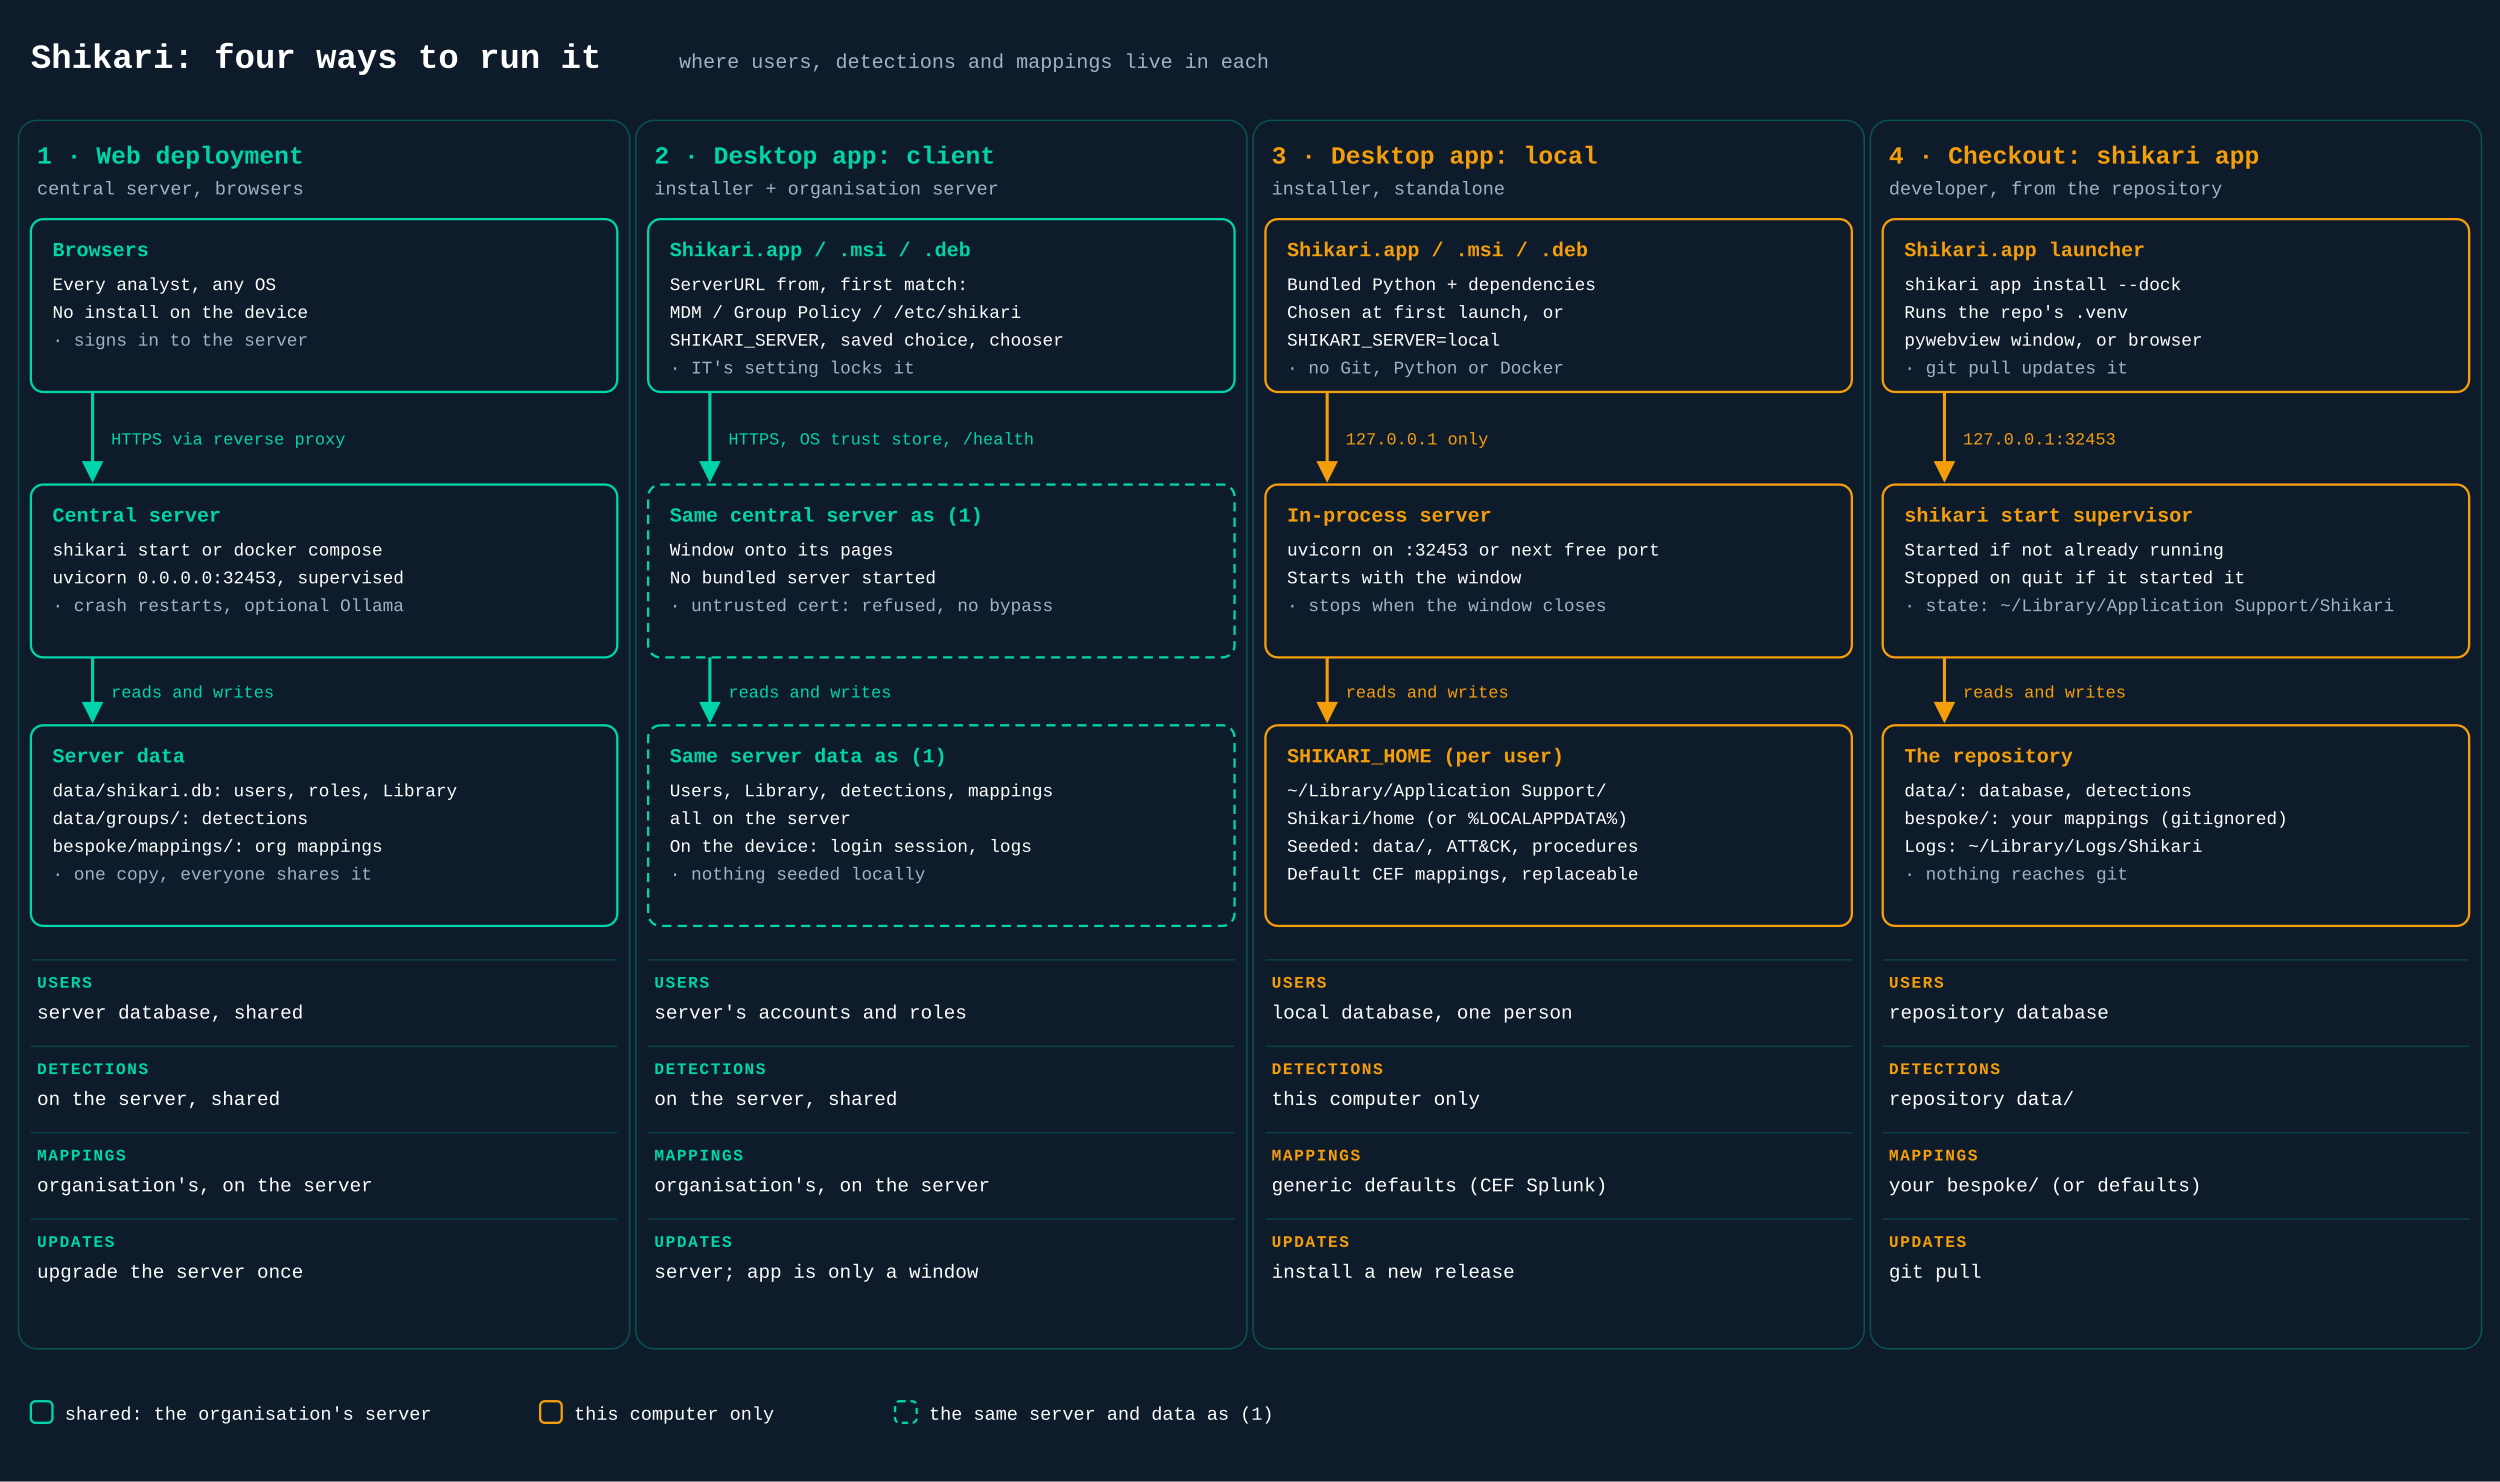
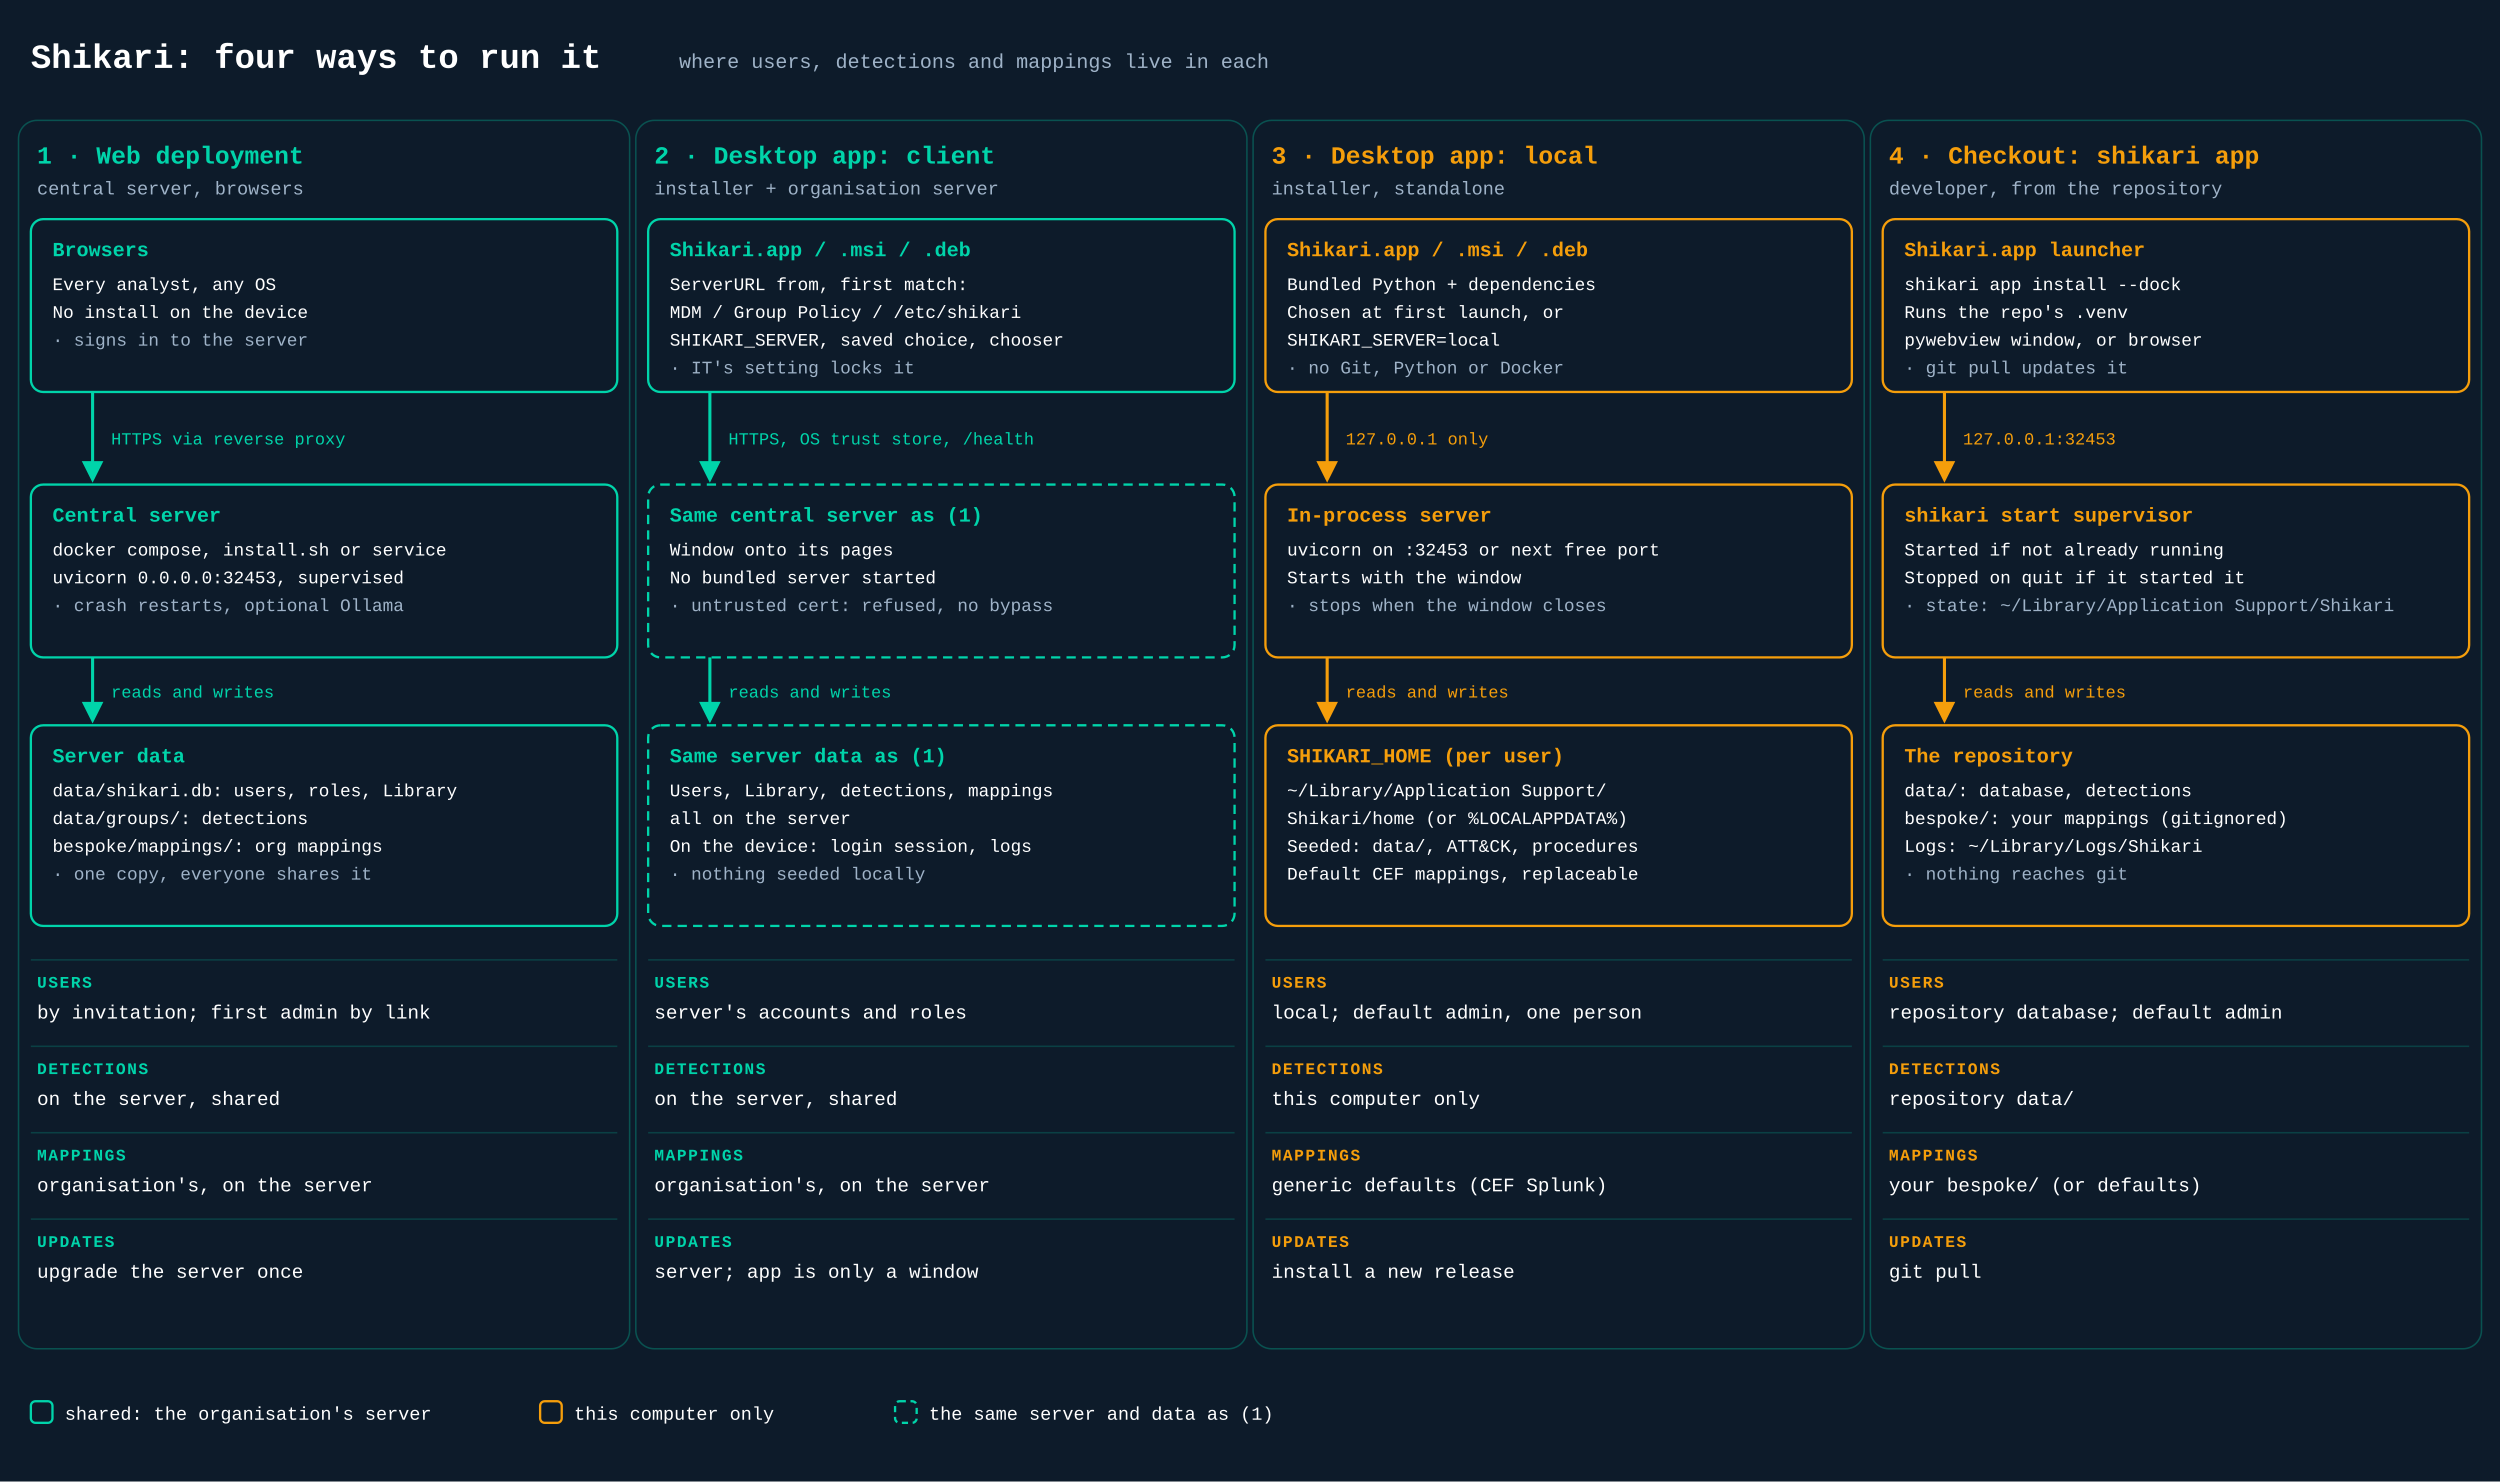
<svg xmlns="http://www.w3.org/2000/svg" viewBox="0 0 1620 960" font-family="'JetBrains Mono', 'Courier New', monospace">
  <defs>
    <marker id="t" viewBox="0 0 10 10" refX="8" refY="5" markerWidth="7" markerHeight="7" orient="auto">
      <path d="M0,0 L10,5 L0,10 z" fill="#00D4AA" />
    </marker>
    <marker id="a" viewBox="0 0 10 10" refX="8" refY="5" markerWidth="7" markerHeight="7" orient="auto">
      <path d="M0,0 L10,5 L0,10 z" fill="#F59E0B" />
    </marker>
  </defs>
  <rect width="1620" height="960" fill="#0D1B2A" />
  <text x="20" y="44" font-size="22" fill="#FFFFFF" font-weight="bold">Shikari: four ways to run it</text>
  <text x="440" y="44" font-size="13" fill="#9FB3C8">where users, detections and mappings live in each</text>
  <rect x="12" y="78" width="396" height="796" rx="12" fill="none" stroke="rgba(0, 212, 170, 0.3)" stroke-width="1" />
  <text x="24" y="106" font-size="16" fill="#00D4AA" font-weight="bold" text-anchor="start">1 · Web deployment</text>
  <text x="24" y="126" font-size="12" fill="#9FB3C8" font-weight="normal" text-anchor="start">central server, browsers</text>
  <rect x="20" y="142" width="380" height="112" rx="8" fill="#0D1B2A" stroke="#00D4AA" stroke-width="1.5" />
  <text x="34" y="166" font-size="13" fill="#00D4AA" font-weight="bold" text-anchor="start">Browsers</text>
  <text x="34" y="188" font-size="11.5" fill="#FFFFFF" font-weight="normal" text-anchor="start">Every analyst, any OS</text>
  <text x="34" y="206" font-size="11.5" fill="#FFFFFF" font-weight="normal" text-anchor="start">No install on the device</text>
  <text x="34" y="224" font-size="11.5" fill="#9FB3C8" font-weight="normal" text-anchor="start">· signs in to the server</text>
  <line x1="60" y1="254" x2="60" y2="310" stroke="#00D4AA" stroke-width="2" marker-end="url(#t)" />
  <text x="72" y="288.0" font-size="11" fill="#00D4AA" font-weight="normal" text-anchor="start">HTTPS via reverse proxy</text>
  <rect x="20" y="314" width="380" height="112" rx="8" fill="#0D1B2A" stroke="#00D4AA" stroke-width="1.5" />
  <text x="34" y="338" font-size="13" fill="#00D4AA" font-weight="bold" text-anchor="start">Central server</text>
-   <text x="34" y="360" font-size="11.5" fill="#FFFFFF" font-weight="normal" text-anchor="start">shikari start or docker compose</text>
+   <text x="34" y="360" font-size="11.5" fill="#FFFFFF" font-weight="normal" text-anchor="start">docker compose, install.sh or service</text>
  <text x="34" y="378" font-size="11.5" fill="#FFFFFF" font-weight="normal" text-anchor="start">uvicorn 0.0.0.0:32453, supervised</text>
  <text x="34" y="396" font-size="11.5" fill="#9FB3C8" font-weight="normal" text-anchor="start">· crash restarts, optional Ollama</text>
  <line x1="60" y1="426" x2="60" y2="466" stroke="#00D4AA" stroke-width="2" marker-end="url(#t)" />
  <text x="72" y="452.0" font-size="11" fill="#00D4AA" font-weight="normal" text-anchor="start">reads and writes</text>
  <rect x="20" y="470" width="380" height="130" rx="8" fill="#0D1B2A" stroke="#00D4AA" stroke-width="1.5" />
  <text x="34" y="494" font-size="13" fill="#00D4AA" font-weight="bold" text-anchor="start">Server data</text>
  <text x="34" y="516" font-size="11.5" fill="#FFFFFF" font-weight="normal" text-anchor="start">data/shikari.db: users, roles, Library</text>
  <text x="34" y="534" font-size="11.5" fill="#FFFFFF" font-weight="normal" text-anchor="start">data/groups/: detections</text>
  <text x="34" y="552" font-size="11.5" fill="#FFFFFF" font-weight="normal" text-anchor="start">bespoke/mappings/: org mappings</text>
  <text x="34" y="570" font-size="11.5" fill="#9FB3C8" font-weight="normal" text-anchor="start">· one copy, everyone shares it</text>
  <line x1="20" y1="622" x2="400" y2="622" stroke="rgba(0, 212, 170, 0.2)" />
  <text x="24" y="640" font-size="10.5" fill="#00D4AA" font-weight="bold" text-anchor="start" letter-spacing="1">USERS</text>
-   <text x="24" y="660" font-size="12.5" fill="#FFFFFF" font-weight="normal" text-anchor="start">server database, shared</text>
+   <text x="24" y="660" font-size="12.5" fill="#FFFFFF" font-weight="normal" text-anchor="start">by invitation; first admin by link</text>
  <line x1="20" y1="678" x2="400" y2="678" stroke="rgba(0, 212, 170, 0.2)" />
  <text x="24" y="696" font-size="10.5" fill="#00D4AA" font-weight="bold" text-anchor="start" letter-spacing="1">DETECTIONS</text>
  <text x="24" y="716" font-size="12.5" fill="#FFFFFF" font-weight="normal" text-anchor="start">on the server, shared</text>
  <line x1="20" y1="734" x2="400" y2="734" stroke="rgba(0, 212, 170, 0.2)" />
  <text x="24" y="752" font-size="10.5" fill="#00D4AA" font-weight="bold" text-anchor="start" letter-spacing="1">MAPPINGS</text>
  <text x="24" y="772" font-size="12.5" fill="#FFFFFF" font-weight="normal" text-anchor="start">organisation's, on the server</text>
  <line x1="20" y1="790" x2="400" y2="790" stroke="rgba(0, 212, 170, 0.2)" />
  <text x="24" y="808" font-size="10.5" fill="#00D4AA" font-weight="bold" text-anchor="start" letter-spacing="1">UPDATES</text>
  <text x="24" y="828" font-size="12.5" fill="#FFFFFF" font-weight="normal" text-anchor="start">upgrade the server once</text>
  <rect x="412" y="78" width="396" height="796" rx="12" fill="none" stroke="rgba(0, 212, 170, 0.3)" stroke-width="1" />
  <text x="424" y="106" font-size="16" fill="#00D4AA" font-weight="bold" text-anchor="start">2 · Desktop app: client</text>
  <text x="424" y="126" font-size="12" fill="#9FB3C8" font-weight="normal" text-anchor="start">installer + organisation server</text>
  <rect x="420" y="142" width="380" height="112" rx="8" fill="#0D1B2A" stroke="#00D4AA" stroke-width="1.5" />
  <text x="434" y="166" font-size="13" fill="#00D4AA" font-weight="bold" text-anchor="start">Shikari.app / .msi / .deb</text>
  <text x="434" y="188" font-size="11.5" fill="#FFFFFF" font-weight="normal" text-anchor="start">ServerURL from, first match:</text>
  <text x="434" y="206" font-size="11.5" fill="#FFFFFF" font-weight="normal" text-anchor="start">MDM / Group Policy / /etc/shikari</text>
  <text x="434" y="224" font-size="11.5" fill="#FFFFFF" font-weight="normal" text-anchor="start">SHIKARI_SERVER, saved choice, chooser</text>
  <text x="434" y="242" font-size="11.5" fill="#9FB3C8" font-weight="normal" text-anchor="start">· IT's setting locks it</text>
  <line x1="460" y1="254" x2="460" y2="310" stroke="#00D4AA" stroke-width="2" marker-end="url(#t)" />
  <text x="472" y="288.0" font-size="11" fill="#00D4AA" font-weight="normal" text-anchor="start">HTTPS, OS trust store, /health</text>
  <rect x="420" y="314" width="380" height="112" rx="8" fill="#0D1B2A" stroke="#00D4AA" stroke-width="1.5" stroke-dasharray="6 4" />
  <text x="434" y="338" font-size="13" fill="#00D4AA" font-weight="bold" text-anchor="start">Same central server as (1)</text>
  <text x="434" y="360" font-size="11.5" fill="#FFFFFF" font-weight="normal" text-anchor="start">Window onto its pages</text>
  <text x="434" y="378" font-size="11.5" fill="#FFFFFF" font-weight="normal" text-anchor="start">No bundled server started</text>
  <text x="434" y="396" font-size="11.5" fill="#9FB3C8" font-weight="normal" text-anchor="start">· untrusted cert: refused, no bypass</text>
  <line x1="460" y1="426" x2="460" y2="466" stroke="#00D4AA" stroke-width="2" marker-end="url(#t)" />
  <text x="472" y="452.0" font-size="11" fill="#00D4AA" font-weight="normal" text-anchor="start">reads and writes</text>
  <rect x="420" y="470" width="380" height="130" rx="8" fill="#0D1B2A" stroke="#00D4AA" stroke-width="1.5" stroke-dasharray="6 4" />
  <text x="434" y="494" font-size="13" fill="#00D4AA" font-weight="bold" text-anchor="start">Same server data as (1)</text>
  <text x="434" y="516" font-size="11.5" fill="#FFFFFF" font-weight="normal" text-anchor="start">Users, Library, detections, mappings</text>
  <text x="434" y="534" font-size="11.5" fill="#FFFFFF" font-weight="normal" text-anchor="start">all on the server</text>
  <text x="434" y="552" font-size="11.5" fill="#FFFFFF" font-weight="normal" text-anchor="start">On the device: login session, logs</text>
  <text x="434" y="570" font-size="11.5" fill="#9FB3C8" font-weight="normal" text-anchor="start">· nothing seeded locally</text>
  <line x1="420" y1="622" x2="800" y2="622" stroke="rgba(0, 212, 170, 0.2)" />
  <text x="424" y="640" font-size="10.5" fill="#00D4AA" font-weight="bold" text-anchor="start" letter-spacing="1">USERS</text>
  <text x="424" y="660" font-size="12.5" fill="#FFFFFF" font-weight="normal" text-anchor="start">server's accounts and roles</text>
  <line x1="420" y1="678" x2="800" y2="678" stroke="rgba(0, 212, 170, 0.2)" />
  <text x="424" y="696" font-size="10.5" fill="#00D4AA" font-weight="bold" text-anchor="start" letter-spacing="1">DETECTIONS</text>
  <text x="424" y="716" font-size="12.5" fill="#FFFFFF" font-weight="normal" text-anchor="start">on the server, shared</text>
  <line x1="420" y1="734" x2="800" y2="734" stroke="rgba(0, 212, 170, 0.2)" />
  <text x="424" y="752" font-size="10.5" fill="#00D4AA" font-weight="bold" text-anchor="start" letter-spacing="1">MAPPINGS</text>
  <text x="424" y="772" font-size="12.5" fill="#FFFFFF" font-weight="normal" text-anchor="start">organisation's, on the server</text>
  <line x1="420" y1="790" x2="800" y2="790" stroke="rgba(0, 212, 170, 0.2)" />
  <text x="424" y="808" font-size="10.5" fill="#00D4AA" font-weight="bold" text-anchor="start" letter-spacing="1">UPDATES</text>
  <text x="424" y="828" font-size="12.5" fill="#FFFFFF" font-weight="normal" text-anchor="start">server; app is only a window</text>
  <rect x="812" y="78" width="396" height="796" rx="12" fill="none" stroke="rgba(0, 212, 170, 0.3)" stroke-width="1" />
  <text x="824" y="106" font-size="16" fill="#F59E0B" font-weight="bold" text-anchor="start">3 · Desktop app: local</text>
  <text x="824" y="126" font-size="12" fill="#9FB3C8" font-weight="normal" text-anchor="start">installer, standalone</text>
  <rect x="820" y="142" width="380" height="112" rx="8" fill="#0D1B2A" stroke="#F59E0B" stroke-width="1.5" />
  <text x="834" y="166" font-size="13" fill="#F59E0B" font-weight="bold" text-anchor="start">Shikari.app / .msi / .deb</text>
  <text x="834" y="188" font-size="11.5" fill="#FFFFFF" font-weight="normal" text-anchor="start">Bundled Python + dependencies</text>
  <text x="834" y="206" font-size="11.5" fill="#FFFFFF" font-weight="normal" text-anchor="start">Chosen at first launch, or</text>
  <text x="834" y="224" font-size="11.5" fill="#FFFFFF" font-weight="normal" text-anchor="start">SHIKARI_SERVER=local</text>
  <text x="834" y="242" font-size="11.5" fill="#9FB3C8" font-weight="normal" text-anchor="start">· no Git, Python or Docker</text>
  <line x1="860" y1="254" x2="860" y2="310" stroke="#F59E0B" stroke-width="2" marker-end="url(#a)" />
  <text x="872" y="288.0" font-size="11" fill="#F59E0B" font-weight="normal" text-anchor="start">127.0.0.1 only</text>
  <rect x="820" y="314" width="380" height="112" rx="8" fill="#0D1B2A" stroke="#F59E0B" stroke-width="1.5" />
  <text x="834" y="338" font-size="13" fill="#F59E0B" font-weight="bold" text-anchor="start">In-process server</text>
  <text x="834" y="360" font-size="11.5" fill="#FFFFFF" font-weight="normal" text-anchor="start">uvicorn on :32453 or next free port</text>
  <text x="834" y="378" font-size="11.5" fill="#FFFFFF" font-weight="normal" text-anchor="start">Starts with the window</text>
  <text x="834" y="396" font-size="11.5" fill="#9FB3C8" font-weight="normal" text-anchor="start">· stops when the window closes</text>
  <line x1="860" y1="426" x2="860" y2="466" stroke="#F59E0B" stroke-width="2" marker-end="url(#a)" />
  <text x="872" y="452.0" font-size="11" fill="#F59E0B" font-weight="normal" text-anchor="start">reads and writes</text>
  <rect x="820" y="470" width="380" height="130" rx="8" fill="#0D1B2A" stroke="#F59E0B" stroke-width="1.5" />
  <text x="834" y="494" font-size="13" fill="#F59E0B" font-weight="bold" text-anchor="start">SHIKARI_HOME (per user)</text>
  <text x="834" y="516" font-size="11.5" fill="#FFFFFF" font-weight="normal" text-anchor="start">~/Library/Application Support/</text>
  <text x="834" y="534" font-size="11.5" fill="#FFFFFF" font-weight="normal" text-anchor="start">  Shikari/home (or %LOCALAPPDATA%)</text>
  <text x="834" y="552" font-size="11.5" fill="#FFFFFF" font-weight="normal" text-anchor="start">Seeded: data/, ATT&amp;CK, procedures</text>
  <text x="834" y="570" font-size="11.5" fill="#FFFFFF" font-weight="normal" text-anchor="start">Default CEF mappings, replaceable</text>
  <line x1="820" y1="622" x2="1200" y2="622" stroke="rgba(0, 212, 170, 0.2)" />
  <text x="824" y="640" font-size="10.5" fill="#F59E0B" font-weight="bold" text-anchor="start" letter-spacing="1">USERS</text>
-   <text x="824" y="660" font-size="12.5" fill="#FFFFFF" font-weight="normal" text-anchor="start">local database, one person</text>
+   <text x="824" y="660" font-size="12.5" fill="#FFFFFF" font-weight="normal" text-anchor="start">local; default admin, one person</text>
  <line x1="820" y1="678" x2="1200" y2="678" stroke="rgba(0, 212, 170, 0.2)" />
  <text x="824" y="696" font-size="10.5" fill="#F59E0B" font-weight="bold" text-anchor="start" letter-spacing="1">DETECTIONS</text>
  <text x="824" y="716" font-size="12.5" fill="#FFFFFF" font-weight="normal" text-anchor="start">this computer only</text>
  <line x1="820" y1="734" x2="1200" y2="734" stroke="rgba(0, 212, 170, 0.2)" />
  <text x="824" y="752" font-size="10.5" fill="#F59E0B" font-weight="bold" text-anchor="start" letter-spacing="1">MAPPINGS</text>
  <text x="824" y="772" font-size="12.5" fill="#FFFFFF" font-weight="normal" text-anchor="start">generic defaults (CEF Splunk)</text>
  <line x1="820" y1="790" x2="1200" y2="790" stroke="rgba(0, 212, 170, 0.2)" />
  <text x="824" y="808" font-size="10.5" fill="#F59E0B" font-weight="bold" text-anchor="start" letter-spacing="1">UPDATES</text>
  <text x="824" y="828" font-size="12.5" fill="#FFFFFF" font-weight="normal" text-anchor="start">install a new release</text>
  <rect x="1212" y="78" width="396" height="796" rx="12" fill="none" stroke="rgba(0, 212, 170, 0.3)" stroke-width="1" />
  <text x="1224" y="106" font-size="16" fill="#F59E0B" font-weight="bold" text-anchor="start">4 · Checkout: shikari app</text>
  <text x="1224" y="126" font-size="12" fill="#9FB3C8" font-weight="normal" text-anchor="start">developer, from the repository</text>
  <rect x="1220" y="142" width="380" height="112" rx="8" fill="#0D1B2A" stroke="#F59E0B" stroke-width="1.5" />
  <text x="1234" y="166" font-size="13" fill="#F59E0B" font-weight="bold" text-anchor="start">Shikari.app launcher</text>
  <text x="1234" y="188" font-size="11.5" fill="#FFFFFF" font-weight="normal" text-anchor="start">shikari app install --dock</text>
  <text x="1234" y="206" font-size="11.5" fill="#FFFFFF" font-weight="normal" text-anchor="start">Runs the repo's .venv</text>
  <text x="1234" y="224" font-size="11.5" fill="#FFFFFF" font-weight="normal" text-anchor="start">pywebview window, or browser</text>
  <text x="1234" y="242" font-size="11.5" fill="#9FB3C8" font-weight="normal" text-anchor="start">· git pull updates it</text>
  <line x1="1260" y1="254" x2="1260" y2="310" stroke="#F59E0B" stroke-width="2" marker-end="url(#a)" />
  <text x="1272" y="288.0" font-size="11" fill="#F59E0B" font-weight="normal" text-anchor="start">127.0.0.1:32453</text>
  <rect x="1220" y="314" width="380" height="112" rx="8" fill="#0D1B2A" stroke="#F59E0B" stroke-width="1.5" />
  <text x="1234" y="338" font-size="13" fill="#F59E0B" font-weight="bold" text-anchor="start">shikari start supervisor</text>
  <text x="1234" y="360" font-size="11.5" fill="#FFFFFF" font-weight="normal" text-anchor="start">Started if not already running</text>
  <text x="1234" y="378" font-size="11.5" fill="#FFFFFF" font-weight="normal" text-anchor="start">Stopped on quit if it started it</text>
  <text x="1234" y="396" font-size="11.5" fill="#9FB3C8" font-weight="normal" text-anchor="start">· state: ~/Library/Application Support/Shikari</text>
  <line x1="1260" y1="426" x2="1260" y2="466" stroke="#F59E0B" stroke-width="2" marker-end="url(#a)" />
  <text x="1272" y="452.0" font-size="11" fill="#F59E0B" font-weight="normal" text-anchor="start">reads and writes</text>
  <rect x="1220" y="470" width="380" height="130" rx="8" fill="#0D1B2A" stroke="#F59E0B" stroke-width="1.5" />
  <text x="1234" y="494" font-size="13" fill="#F59E0B" font-weight="bold" text-anchor="start">The repository</text>
  <text x="1234" y="516" font-size="11.5" fill="#FFFFFF" font-weight="normal" text-anchor="start">data/: database, detections</text>
  <text x="1234" y="534" font-size="11.5" fill="#FFFFFF" font-weight="normal" text-anchor="start">bespoke/: your mappings (gitignored)</text>
  <text x="1234" y="552" font-size="11.5" fill="#FFFFFF" font-weight="normal" text-anchor="start">Logs: ~/Library/Logs/Shikari</text>
  <text x="1234" y="570" font-size="11.5" fill="#9FB3C8" font-weight="normal" text-anchor="start">· nothing reaches git</text>
  <line x1="1220" y1="622" x2="1600" y2="622" stroke="rgba(0, 212, 170, 0.2)" />
  <text x="1224" y="640" font-size="10.5" fill="#F59E0B" font-weight="bold" text-anchor="start" letter-spacing="1">USERS</text>
-   <text x="1224" y="660" font-size="12.5" fill="#FFFFFF" font-weight="normal" text-anchor="start">repository database</text>
+   <text x="1224" y="660" font-size="12.5" fill="#FFFFFF" font-weight="normal" text-anchor="start">repository database; default admin</text>
  <line x1="1220" y1="678" x2="1600" y2="678" stroke="rgba(0, 212, 170, 0.2)" />
  <text x="1224" y="696" font-size="10.5" fill="#F59E0B" font-weight="bold" text-anchor="start" letter-spacing="1">DETECTIONS</text>
  <text x="1224" y="716" font-size="12.5" fill="#FFFFFF" font-weight="normal" text-anchor="start">repository data/</text>
  <line x1="1220" y1="734" x2="1600" y2="734" stroke="rgba(0, 212, 170, 0.2)" />
  <text x="1224" y="752" font-size="10.5" fill="#F59E0B" font-weight="bold" text-anchor="start" letter-spacing="1">MAPPINGS</text>
  <text x="1224" y="772" font-size="12.5" fill="#FFFFFF" font-weight="normal" text-anchor="start">your bespoke/ (or defaults)</text>
  <line x1="1220" y1="790" x2="1600" y2="790" stroke="rgba(0, 212, 170, 0.2)" />
  <text x="1224" y="808" font-size="10.5" fill="#F59E0B" font-weight="bold" text-anchor="start" letter-spacing="1">UPDATES</text>
  <text x="1224" y="828" font-size="12.5" fill="#FFFFFF" font-weight="normal" text-anchor="start">git pull</text>
  <g transform="translate(20, 908)">
    <rect width="14" height="14" rx="3" fill="#0D1B2A" stroke="#00D4AA" stroke-width="1.5" />
    <text x="22" y="12" font-size="12" fill="#FFFFFF">shared: the organisation's server</text>
    <rect x="330" width="14" height="14" rx="3" fill="#0D1B2A" stroke="#F59E0B" stroke-width="1.5" />
    <text x="352" y="12" font-size="12" fill="#FFFFFF">this computer only</text>
    <rect x="560" width="14" height="14" rx="3" fill="#0D1B2A" stroke="#00D4AA" stroke-width="1.5" stroke-dasharray="4 3" />
    <text x="582" y="12" font-size="12" fill="#FFFFFF">the same server and data as (1)</text>
  </g>
</svg>
